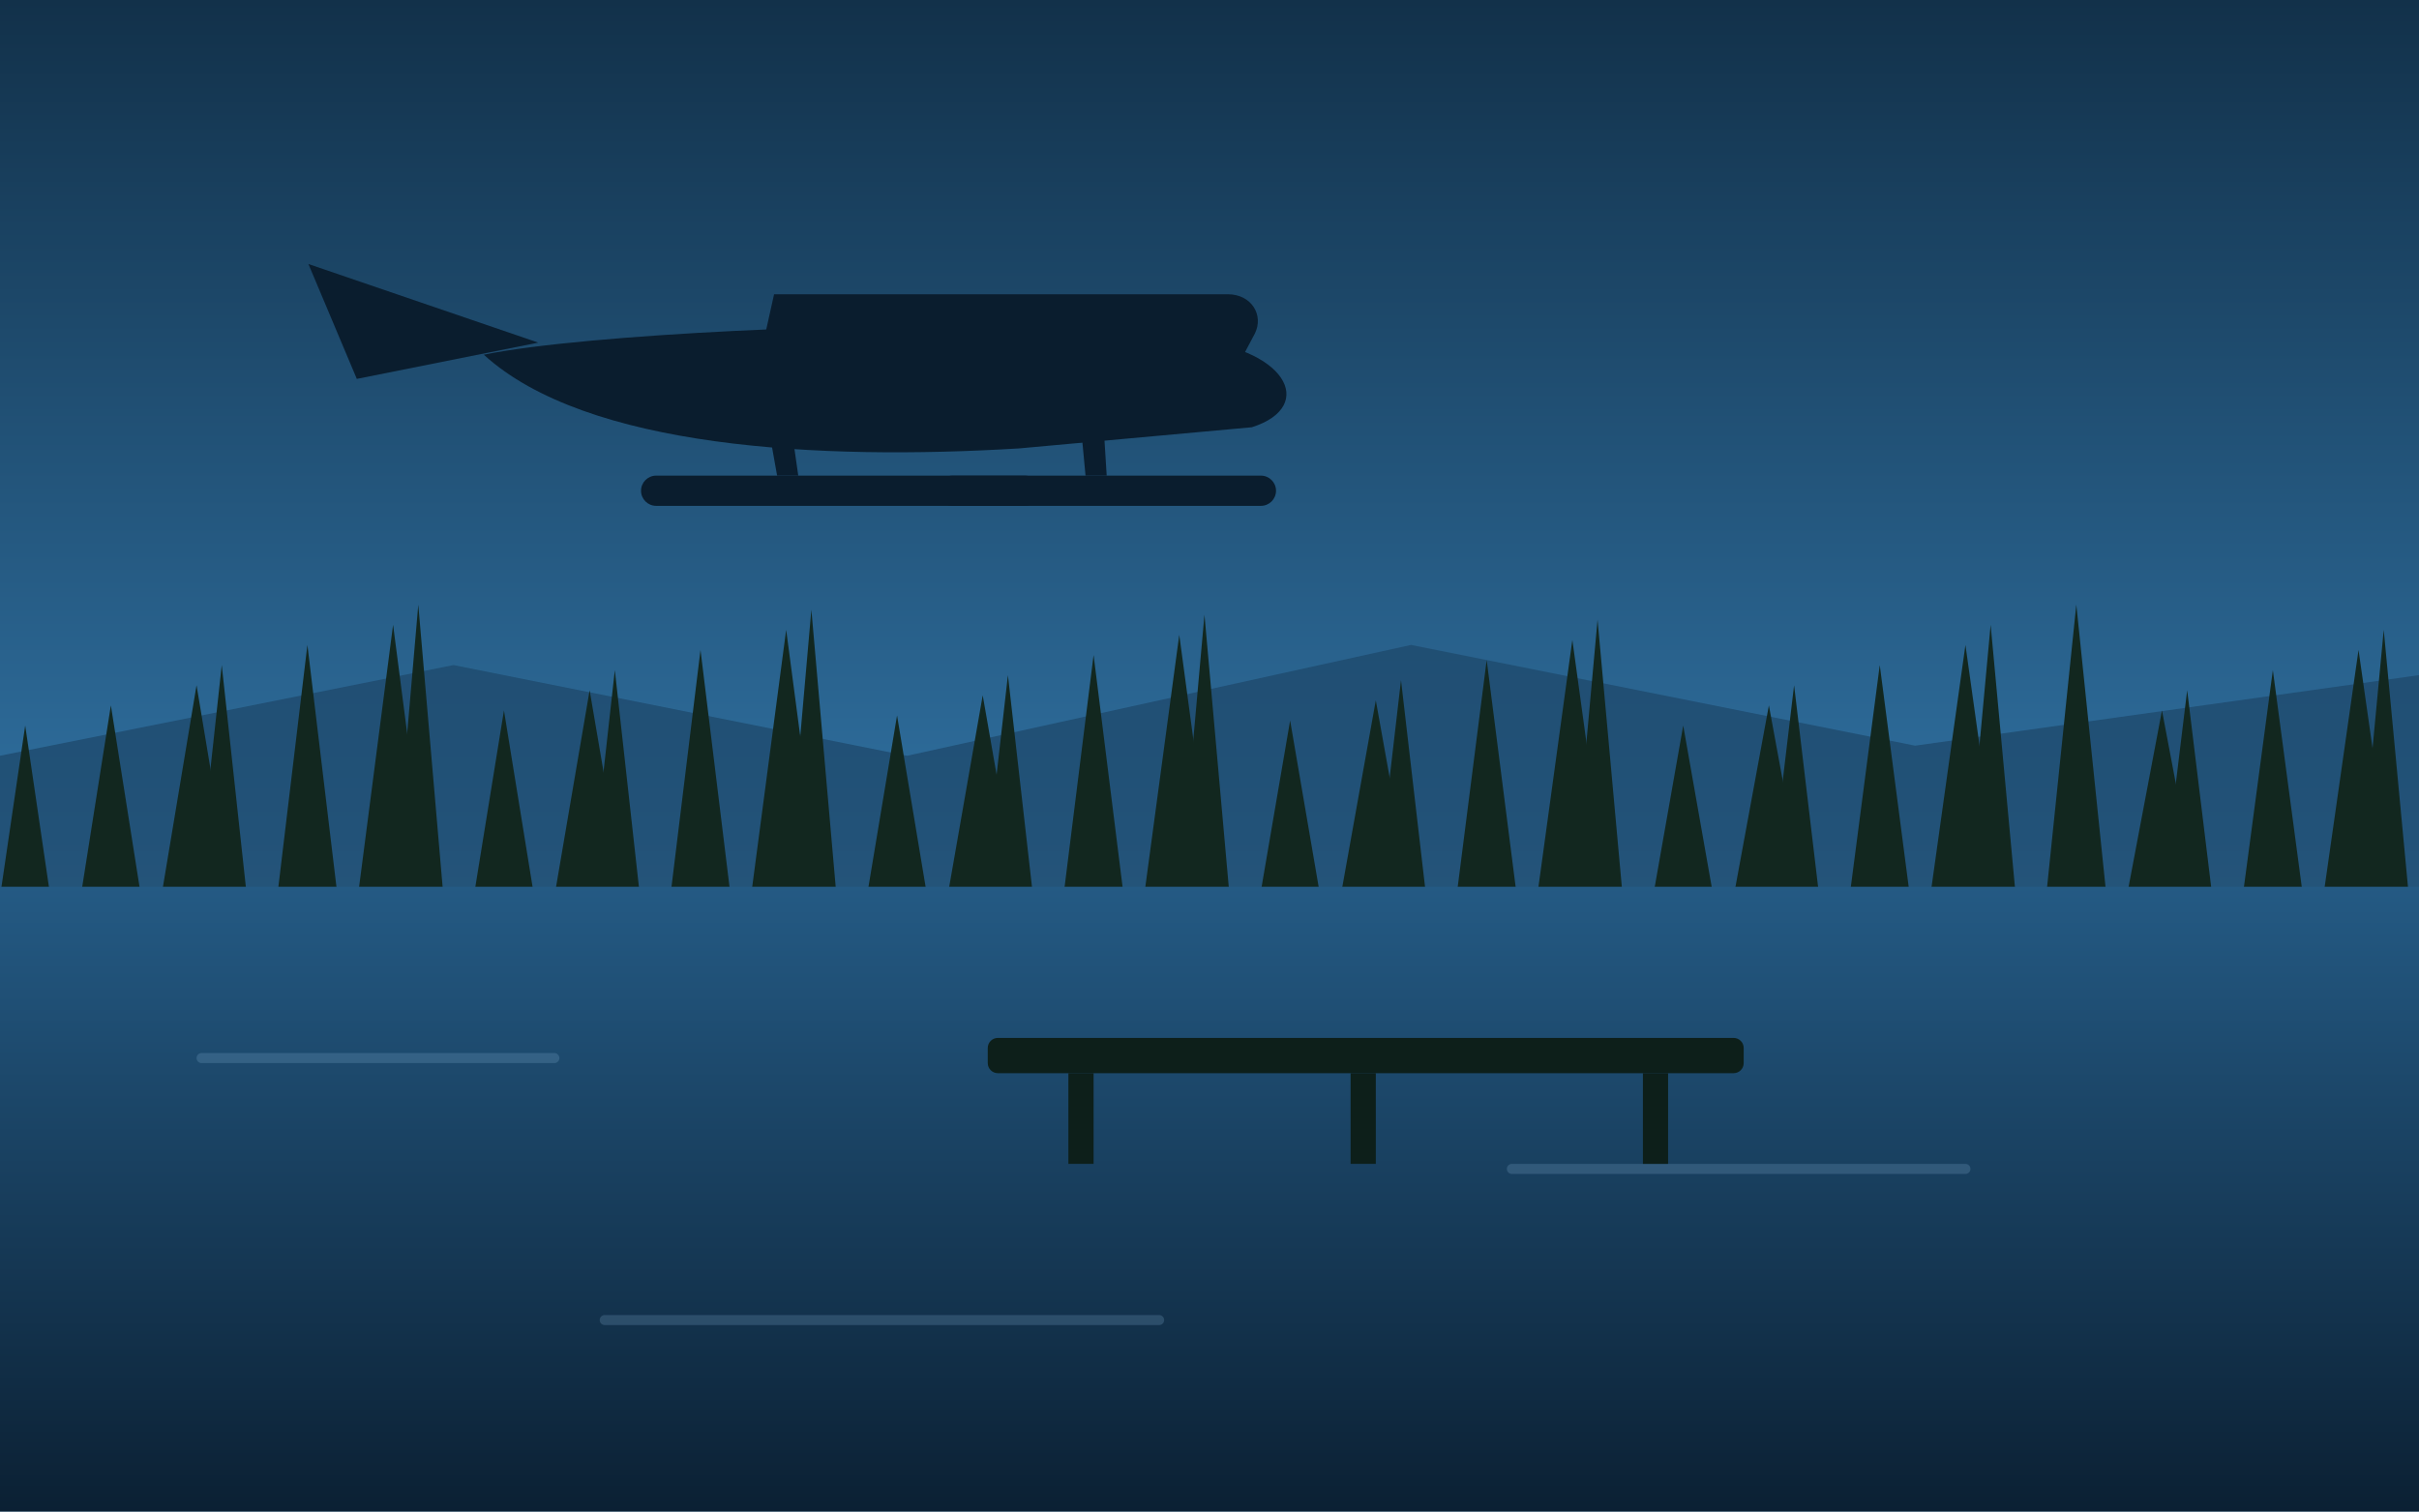
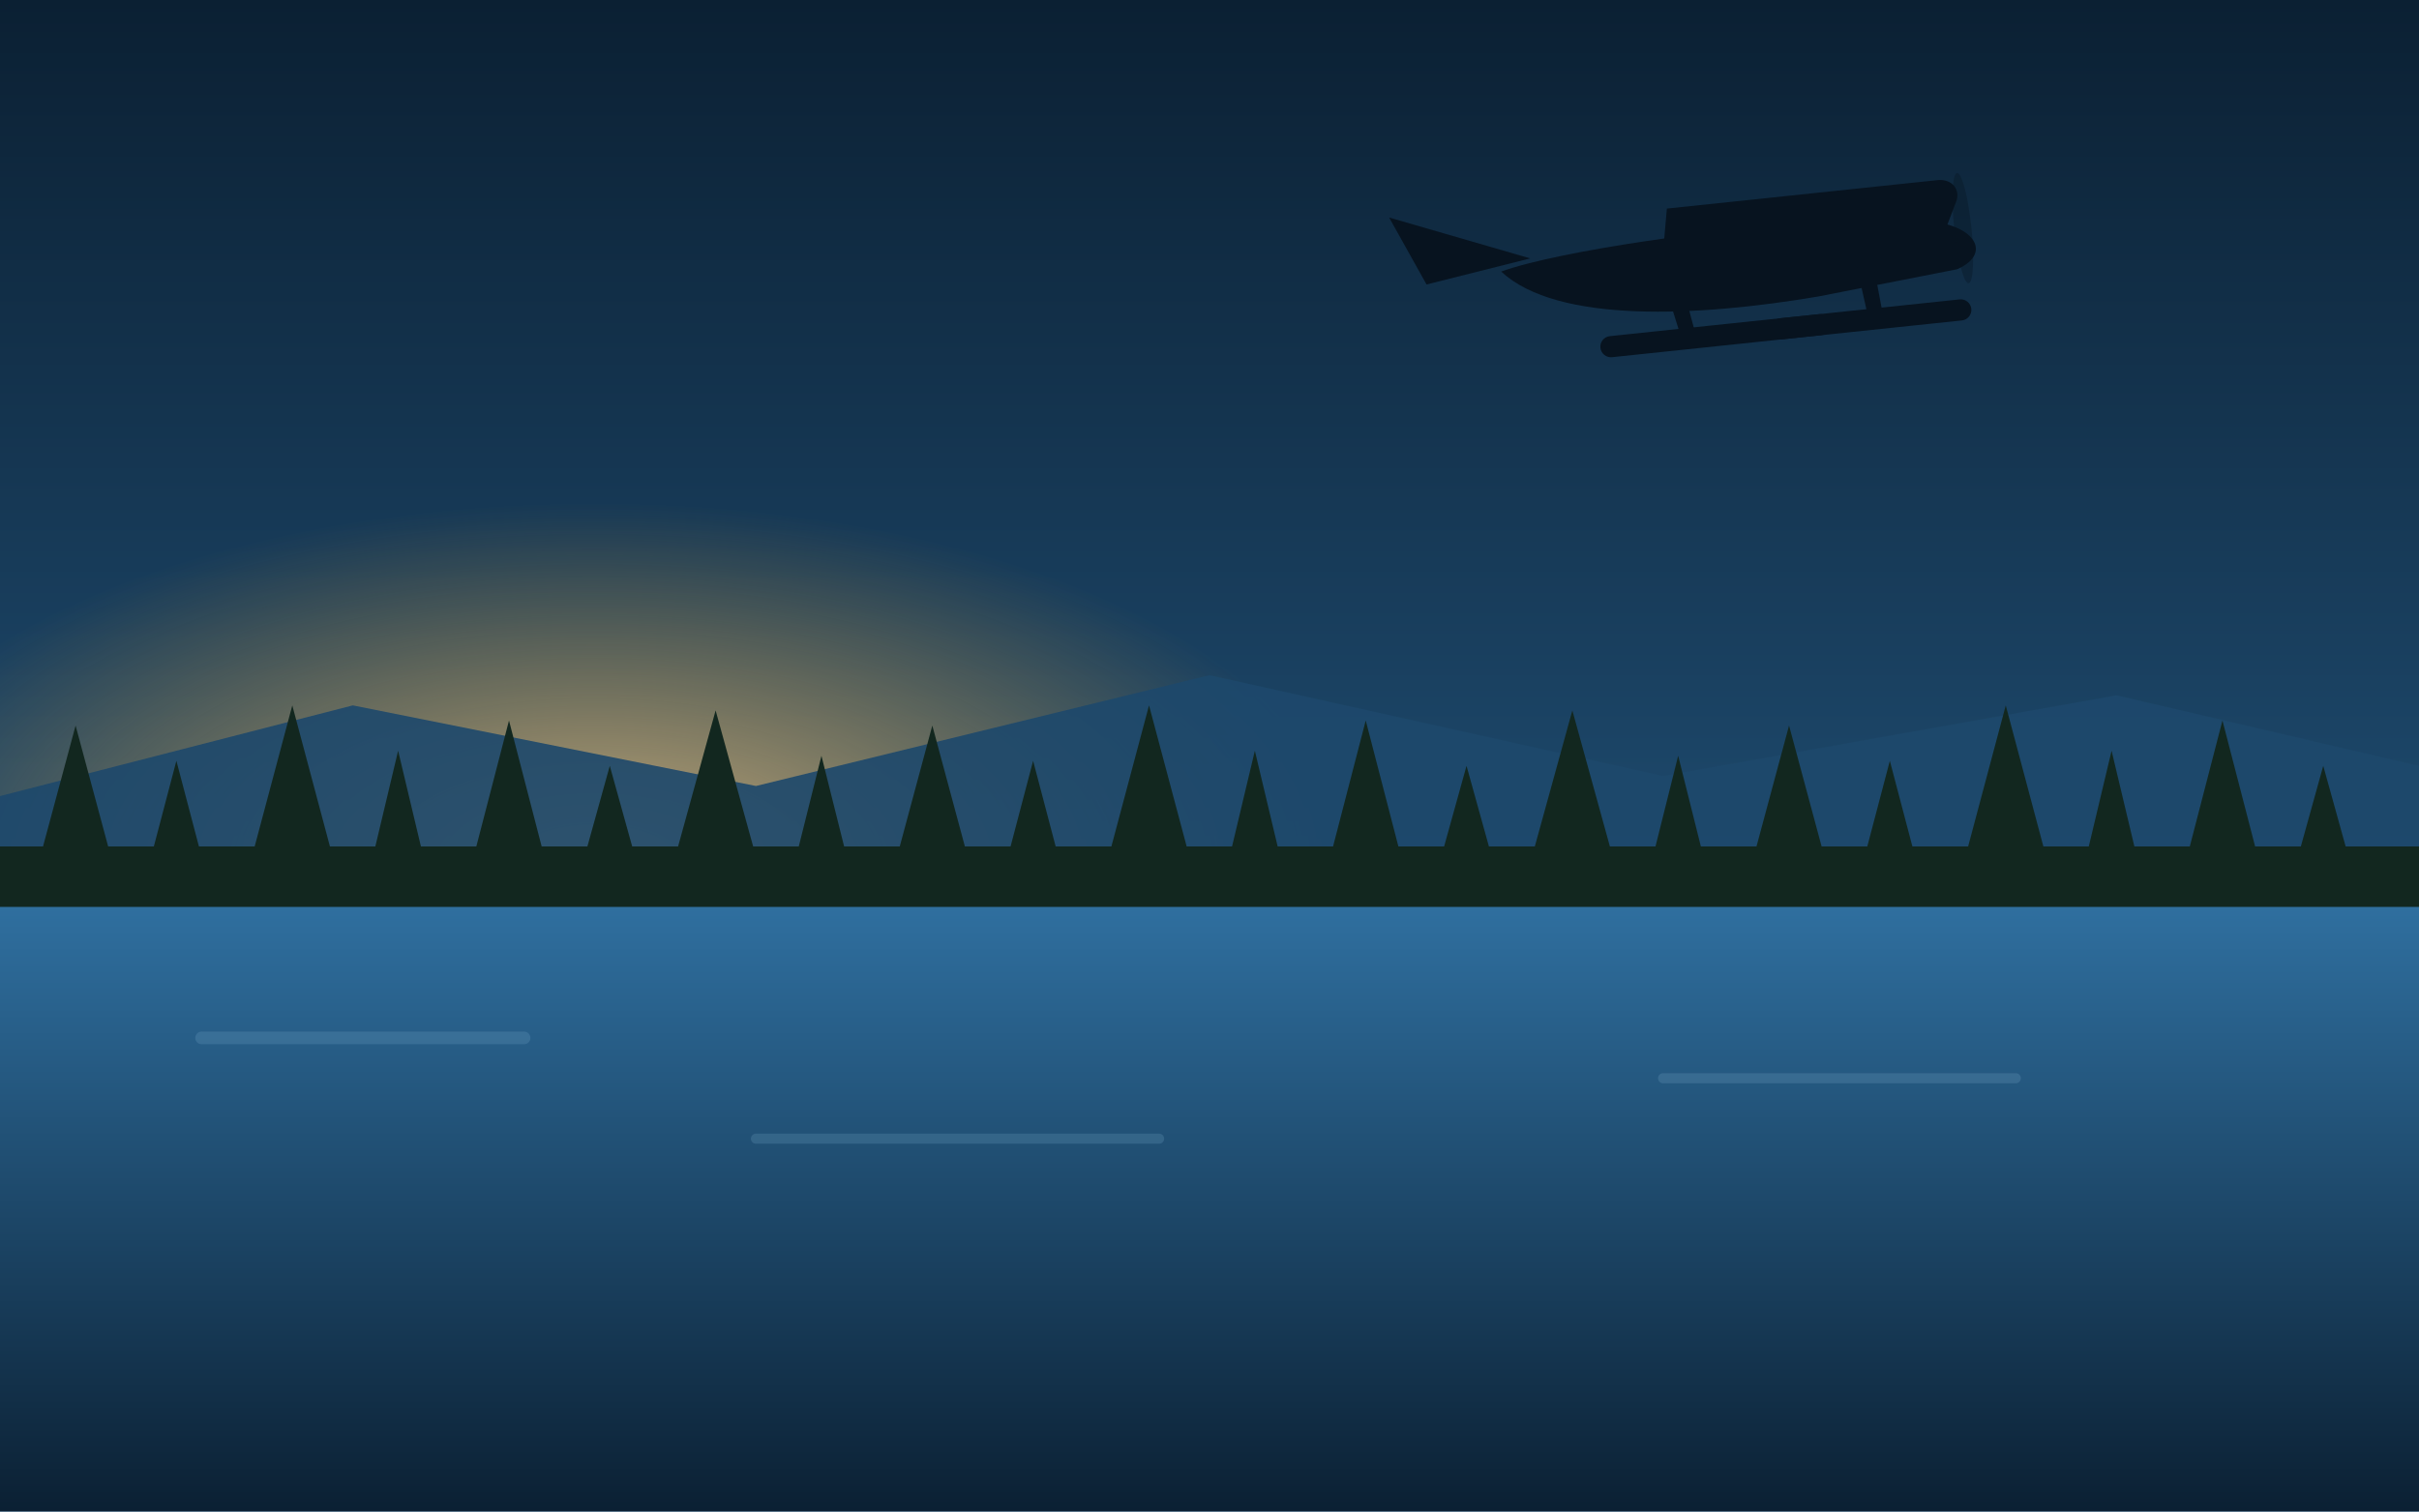
- <svg xmlns="http://www.w3.org/2000/svg" viewBox="0 0 480 300" preserveAspectRatio="xMidYMid slice" role="img" aria-label="Float plane moored at a dock on a boreal lake, Canada">
+ <svg xmlns="http://www.w3.org/2000/svg" viewBox="0 0 480 300" role="img" aria-label="Float plane on approach over a boreal lake in Canada">
  <defs>
-     <linearGradient id="s" x1="0" y1="0" x2="0" y2="1">
-       <stop offset="0" stop-color="#12314a" />
-       <stop offset=".55" stop-color="#2f6f9f" />
-       <stop offset="1" stop-color="#83b2d4" stop-opacity=".8" />
+     <linearGradient id="cSky" x1="0" y1="0" x2="0" y2="1">
+       <stop offset="0" stop-color="#0b2033" />
+       <stop offset=".55" stop-color="#1d486b" />
+       <stop offset="1" stop-color="#4d8dbc" />
    </linearGradient>
-     <linearGradient id="w" x1="0" y1="0" x2="0" y2="1">
-       <stop offset="0" stop-color="#245a84" />
+     <linearGradient id="cWater" x1="0" y1="0" x2="0" y2="1">
+       <stop offset="0" stop-color="#2f6f9f" />
      <stop offset="1" stop-color="#0b2033" />
    </linearGradient>
+     <radialGradient id="cGlow" cx=".5" cy=".5" r=".5">
+       <stop offset="0" stop-color="#ffd08a" stop-opacity=".75" />
+       <stop offset="1" stop-color="#f5a623" stop-opacity="0" />
+     </radialGradient>
  </defs>
-   <rect width="480" height="300" fill="url(#s)" />
-   <path d="M0 150 L0 150 L90 132 L180 150 L280 128 L380 148 L480 134 L480 300 L0 300 Z" fill="#1d486b" opacity="0.75" />
-   <g fill="#12271f" opacity="1">
-     <path d="M0 178 l5 -34 l5 34 Z" />
-     <path d="M16 178 l6 -38 l6 38 Z" />
-     <path d="M32 178 l7 -42 l7 42 Z" />
-     <path d="M39 178 l5 -46 l5 46 Z" />
-     <path d="M55 178 l6 -50 l6 50 Z" />
-     <path d="M71 178 l7 -54 l7 54 Z" />
-     <path d="M78 178 l5 -58 l5 58 Z" />
-     <path d="M94 178 l6 -37 l6 37 Z" />
-     <path d="M110 178 l7 -41 l7 41 Z" />
-     <path d="M117 178 l5 -45 l5 45 Z" />
-     <path d="M133 178 l6 -49 l6 49 Z" />
-     <path d="M149 178 l7 -53 l7 53 Z" />
-     <path d="M156 178 l5 -57 l5 57 Z" />
-     <path d="M172 178 l6 -36 l6 36 Z" />
-     <path d="M188 178 l7 -40 l7 40 Z" />
-     <path d="M195 178 l5 -44 l5 44 Z" />
-     <path d="M211 178 l6 -48 l6 48 Z" />
-     <path d="M227 178 l7 -52 l7 52 Z" />
-     <path d="M234 178 l5 -56 l5 56 Z" />
-     <path d="M250 178 l6 -35 l6 35 Z" />
-     <path d="M266 178 l7 -39 l7 39 Z" />
-     <path d="M273 178 l5 -43 l5 43 Z" />
-     <path d="M289 178 l6 -47 l6 47 Z" />
-     <path d="M305 178 l7 -51 l7 51 Z" />
-     <path d="M312 178 l5 -55 l5 55 Z" />
-     <path d="M328 178 l6 -34 l6 34 Z" />
-     <path d="M344 178 l7 -38 l7 38 Z" />
-     <path d="M351 178 l5 -42 l5 42 Z" />
-     <path d="M367 178 l6 -46 l6 46 Z" />
-     <path d="M383 178 l7 -50 l7 50 Z" />
-     <path d="M390 178 l5 -54 l5 54 Z" />
-     <path d="M406 178 l6 -58 l6 58 Z" />
-     <path d="M422 178 l7 -37 l7 37 Z" />
-     <path d="M429 178 l5 -41 l5 41 Z" />
-     <path d="M445 178 l6 -45 l6 45 Z" />
-     <path d="M461 178 l7 -49 l7 49 Z" />
-     <path d="M468 178 l5 -53 l5 53 Z" />
-     <path d="M484 178 l6 -57 l6 57 Z" />
-     <path d="M500 178 l7 -36 l7 36 Z" />
-     <path d="M507 178 l5 -40 l5 40 Z" />
+   <rect width="480" height="300" fill="url(#cSky)" />
+   <ellipse cx="118" cy="172" rx="150" ry="72" fill="url(#cGlow)" />
+   <path d="M0 158 L70 140 L150 156 L240 134 L330 154 L420 138 L480 152 L480 176 L0 176 Z" fill="#1d486b" opacity=".9" />
+   <g fill="#12271f">
+     <rect y="168" width="480" height="14" />
+     <path d="M8 170 l7 -26 7 26 Z" />
+     <path d="M30 170 l5 -19 5 19 Z" />
+     <path d="M50 170 l8 -30 8 30 Z" />
+     <path d="M74 170 l5 -21 5 21 Z" />
+     <path d="M94 170 l7 -27 7 27 Z" />
+     <path d="M116 170 l5 -18 5 18 Z" />
+     <path d="M134 170 l8 -29 8 29 Z" />
+     <path d="M158 170 l5 -20 5 20 Z" />
+     <path d="M178 170 l7 -26 7 26 Z" />
+     <path d="M200 170 l5 -19 5 19 Z" />
+     <path d="M220 170 l8 -30 8 30 Z" />
+     <path d="M244 170 l5 -21 5 21 Z" />
+     <path d="M264 170 l7 -27 7 27 Z" />
+     <path d="M286 170 l5 -18 5 18 Z" />
+     <path d="M304 170 l8 -29 8 29 Z" />
+     <path d="M328 170 l5 -20 5 20 Z" />
+     <path d="M348 170 l7 -26 7 26 Z" />
+     <path d="M370 170 l5 -19 5 19 Z" />
+     <path d="M390 170 l8 -30 8 30 Z" />
+     <path d="M414 170 l5 -21 5 21 Z" />
+     <path d="M434 170 l7 -27 7 27 Z" />
+     <path d="M456 170 l5 -18 5 18 Z" />
  </g>
-   <rect y="176" width="480" height="124" fill="url(#w)" />
-   <g stroke="#83b2d4" stroke-width="2" opacity=".22" stroke-linecap="round">
-     <path d="M40 210h70" />
-     <path d="M300 232h90" />
-     <path d="M120 262h110" />
+   <rect y="180" width="480" height="120" fill="url(#cWater)" />
+   <g stroke="#83b2d4" stroke-linecap="round" opacity=".2" fill="none">
+     <path d="M40 206 h64" stroke-width="2.5" />
+     <path d="M150 226 h80" stroke-width="2" />
+     <path d="M330 214 h70" stroke-width="2" />
  </g>
-   <g fill="#0d1f1a">
-     <rect x="196" y="206" width="150" height="7" rx="2" />
-     <rect x="212" y="213" width="5" height="18" />
-     <rect x="268" y="213" width="5" height="18" />
-     <rect x="326" y="213" width="5" height="18" />
-   </g>
-   <g fill="#0a1d2e" transform="translate(96 44) scale(.6)">
-     <path d="M0 44c34-7 132-11 166-9l66 4c33 2 44 22 22 29l-77 7c-66 4-143 0-177-31z" />
-     <path d="M96 24h150c8 0 12 7 9 13l-9 17H104c-7 0-12-5-12-12z" />
-     <path d="M18 40 L-58 14 l16 38z" />
-     <rect x="52" y="84" width="132" height="10" rx="5" />
-     <rect x="150" y="84" width="112" height="10" rx="5" />
-     <path d="M92 56 l5 28h7l-4-28zM196 52 l3 32h7l-2-32z" />
+   <g transform="translate(296 36) rotate(-6)" fill="#07131f">
+     <path d="M0 18c12-3 46-4 58-3l24 1.5c12 .8 16 8 8 10.5l-28 2.5c-24 1.5-52 0-62-11.5z" />
+     <path d="M34 9h54c3 0 4.4 2.5 3.2 4.7l-3.2 6.3H37c-2.5 0-4.3-1.8-4.3-4.3z" />
+     <path d="M6 16 L-21 5 l6 14 z" />
+     <rect x="18" y="33" width="46" height="4.2" rx="2.1" />
+     <rect x="52" y="33" width="40" height="4.2" rx="2.1" />
+     <path d="M32 24 l2 10h3l-1.6-10zM70 22 l1.4 12h3l-1-12z" />
+     <ellipse cx="92" cy="19" rx="1.7" ry="11" opacity=".35" />
  </g>
</svg>
